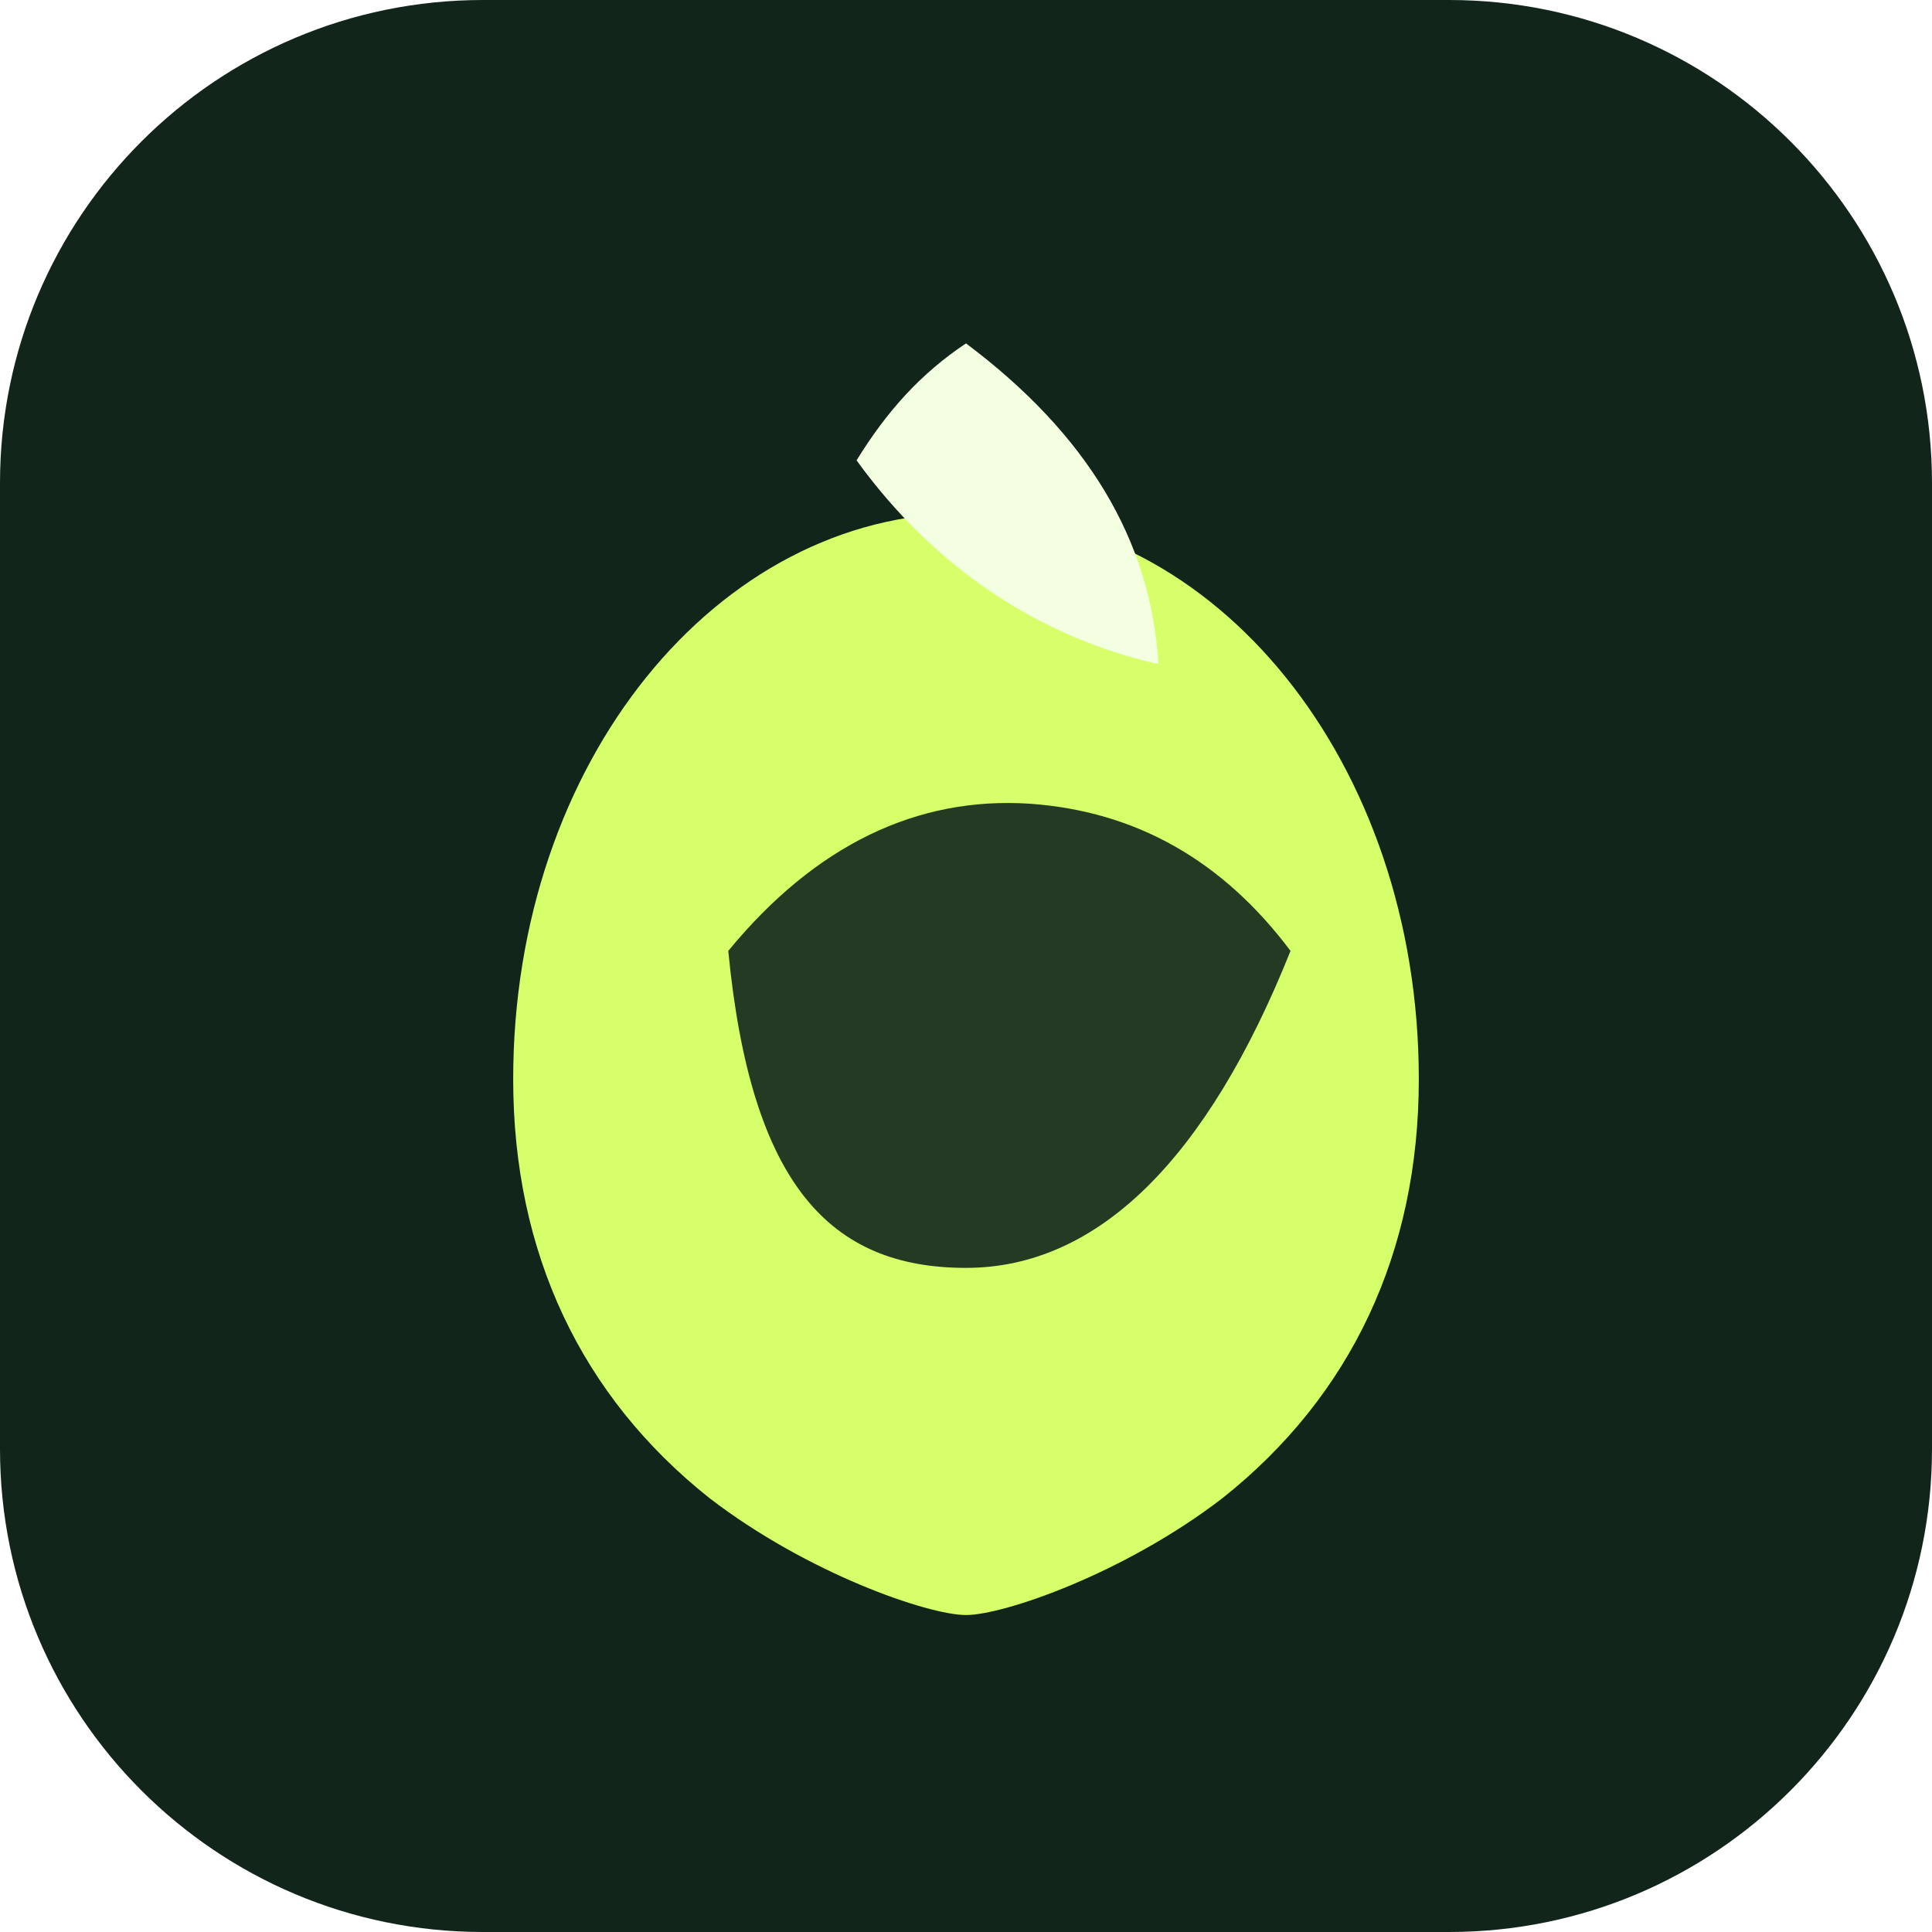
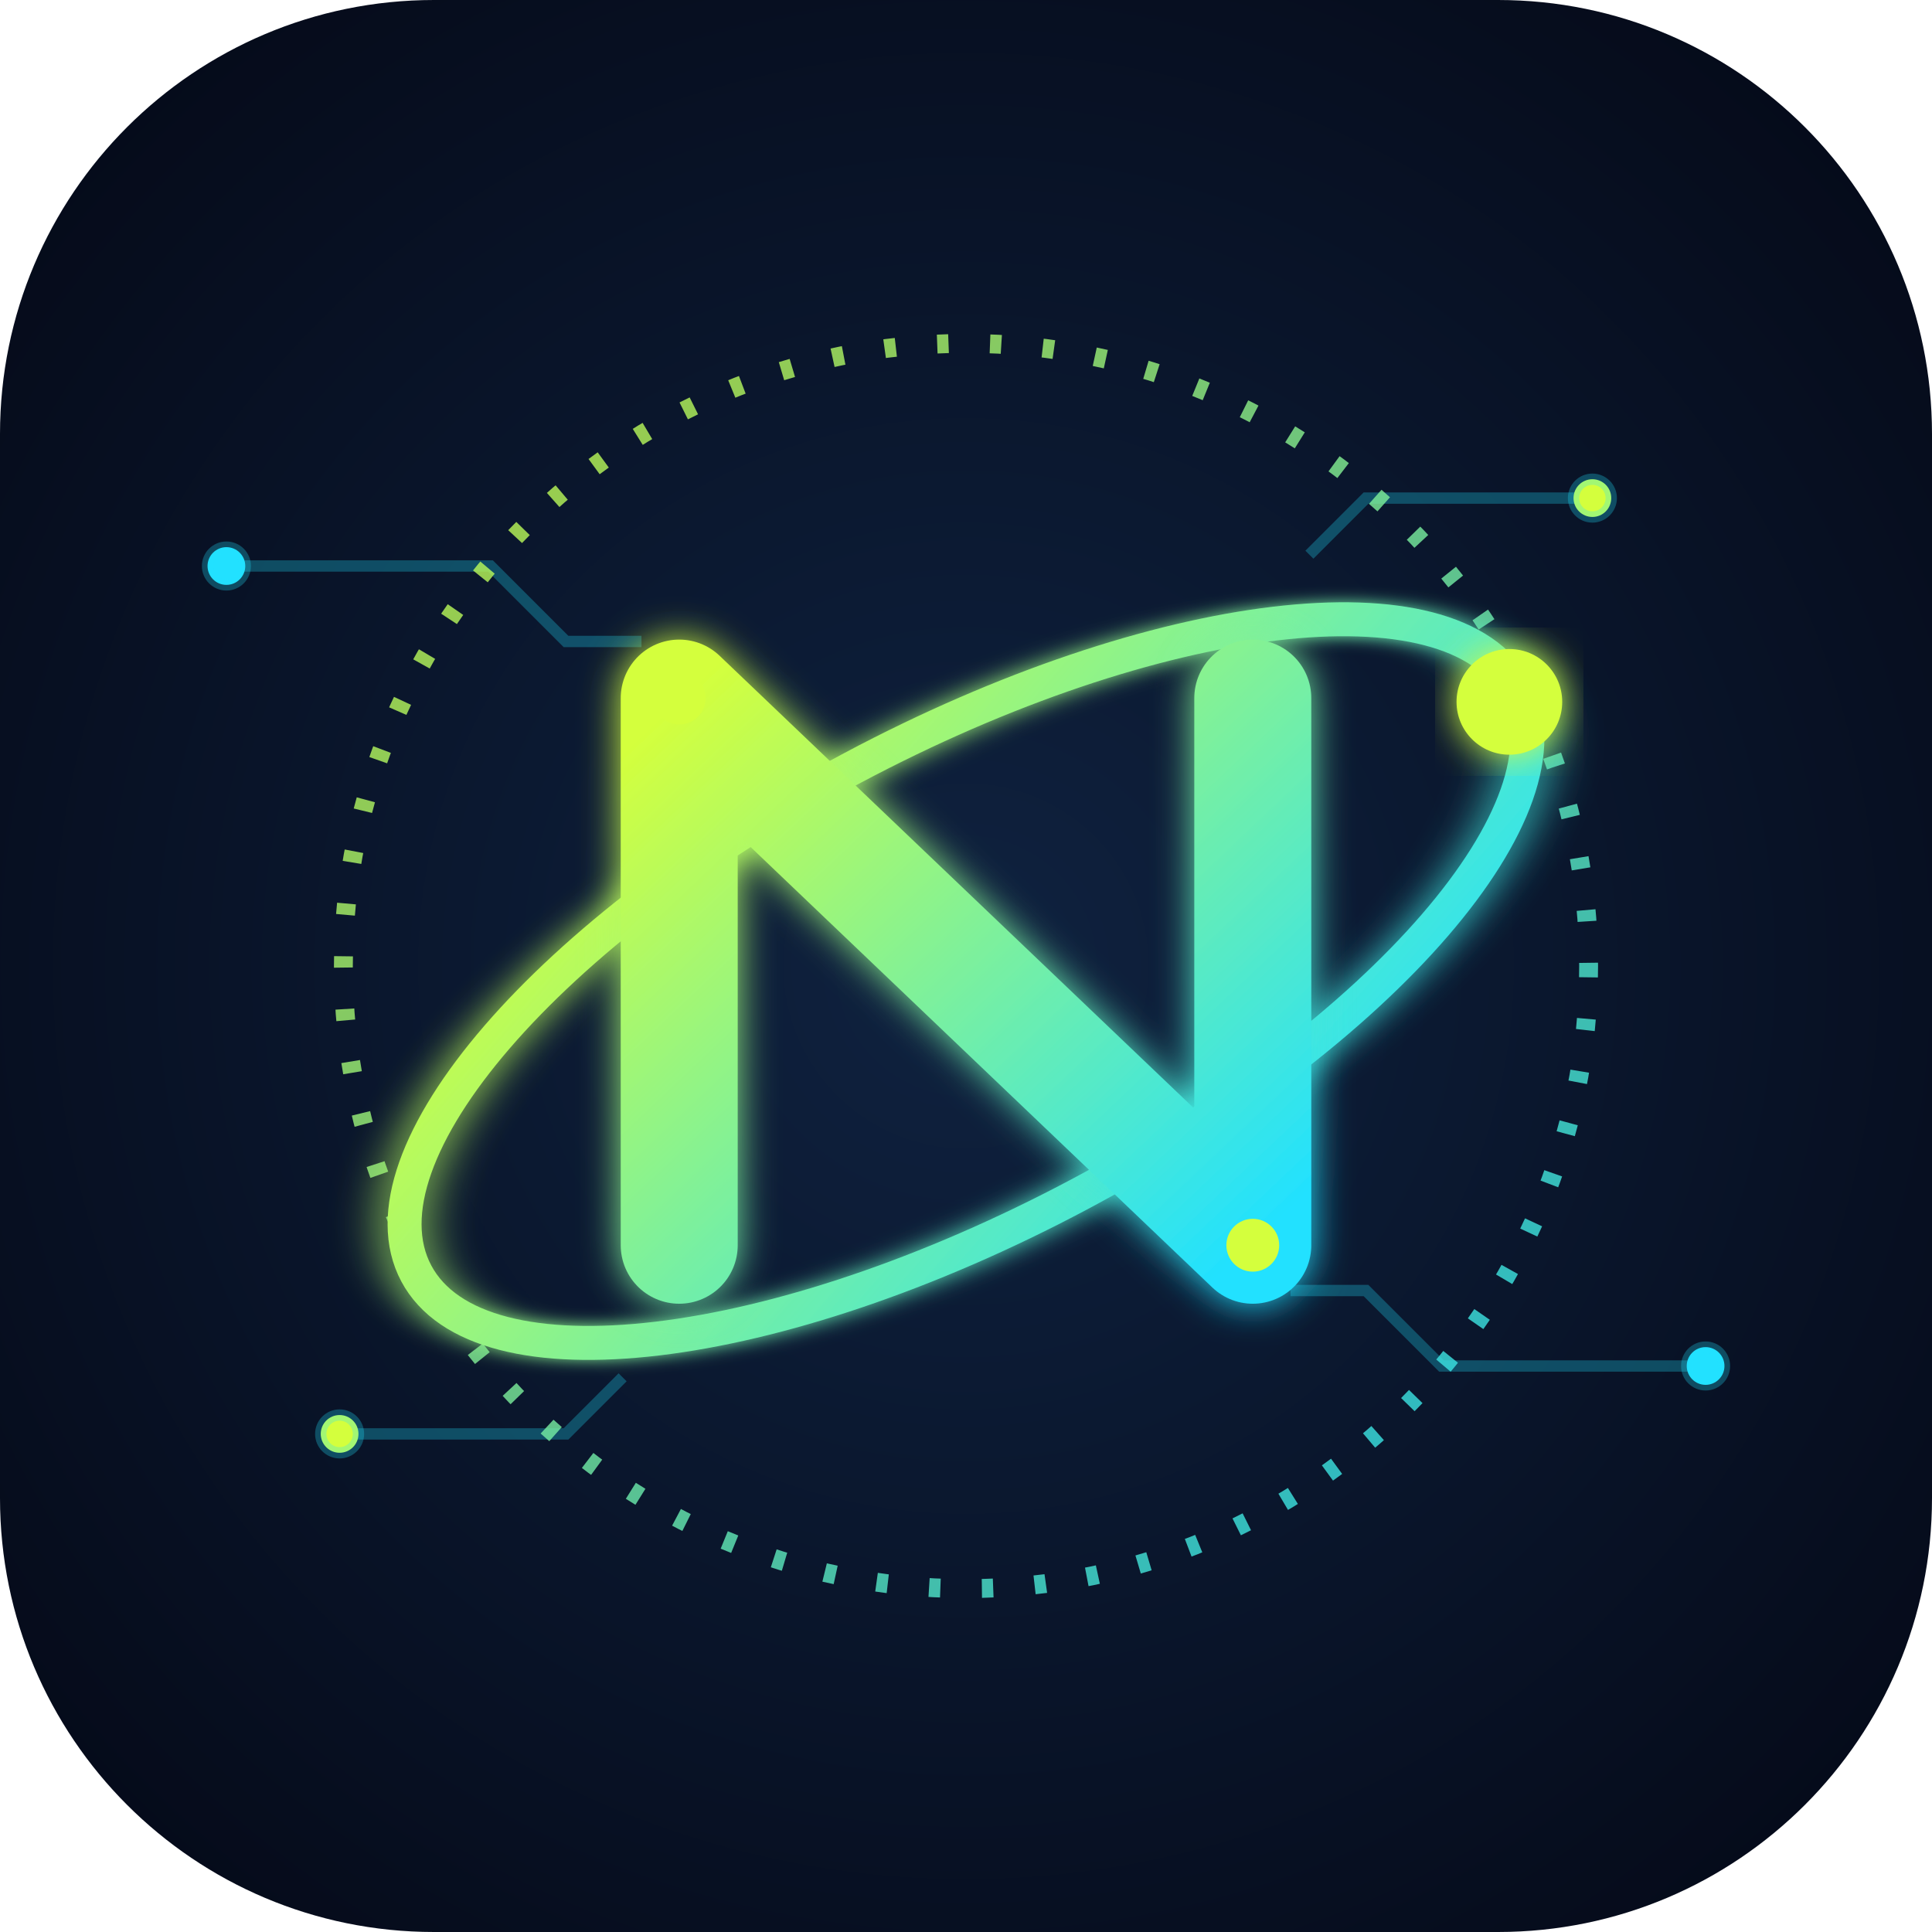
- <svg xmlns="http://www.w3.org/2000/svg" viewBox="0 0 512 512">
-   <rect width="512" height="512" rx="128" fill="#11251b" />
-   <path d="M136 286c0-84 54-150 120-150s120 66 120 150c0 46-18 84-52 111-26 20-58 31-68 31s-42-11-68-31c-34-27-52-65-52-111Z" fill="#d6ff69" />
-   <path d="M256 91c32 24 49 52 51 85-31-7-59-25-80-54 8-13 17-23 29-31Z" fill="#f3ffe0" />
-   <path d="M193 252c23-28 50-41 80-39 28 2 51 15 69 39-22 55-51 84-86 84-36 0-57-22-63-84Z" fill="#11251b" opacity=".9" />
+ <svg xmlns="http://www.w3.org/2000/svg" viewBox="0 0 1024 1024">
+   <clipPath id="r">
+     <rect width="1024" height="1024" rx="230" />
+   </clipPath>
+   <g clip-path="url(#r)">
+     <defs>
+       <radialGradient id="bg" cx="50%" cy="50%" r="75%">
+         <stop offset="0" stop-color="#0f2240" />
+         <stop offset="1" stop-color="#030612" />
+       </radialGradient>
+       <linearGradient id="g" x1="0" y1="0" x2="1" y2="1">
+         <stop offset="0" stop-color="#d4ff3d" />
+         <stop offset="1" stop-color="#22e1ff" />
+       </linearGradient>
+       <filter id="gl" x="-20%" y="-20%" width="140%" height="140%">
+         <feGaussianBlur in="SourceGraphic" stdDeviation="10" result="b" />
+         <feMerge>
+           <feMergeNode in="b" />
+           <feMergeNode in="SourceGraphic" />
+         </feMerge>
+       </filter>
+     </defs>
+     <rect width="1024" height="1024" fill="url(#bg)" />
+     <g stroke="#22e1ff" stroke-opacity=".28" stroke-width="6" fill="none">
+       <path d="M120 300 H260 L300 340 H340" />
+       <path d="M904 724 H764 L724 684 H684" />
+       <path d="M180 760 H300 L330 730" />
+       <path d="M844 264 H724 L694 294" />
+       <circle cx="120" cy="300" r="10" fill="#22e1ff" />
+       <circle cx="904" cy="724" r="10" fill="#22e1ff" />
+       <circle cx="180" cy="760" r="10" fill="#d4ff3d" />
+       <circle cx="844" cy="264" r="10" fill="#d4ff3d" />
+     </g>
+     <circle cx="512" cy="512" r="330" fill="none" stroke="url(#g)" stroke-width="10" stroke-dasharray="6 22" opacity=".8" />
+     <ellipse cx="512" cy="520" rx="330" ry="128" fill="none" stroke="url(#g)" stroke-width="18" transform="rotate(-28 512 520)" filter="url(#gl)" />
+     <path d="M360 660 V370 L664 660 V370" fill="none" stroke="url(#g)" stroke-width="62" stroke-linecap="round" stroke-linejoin="round" filter="url(#gl)" />
+     <g fill="#d4ff3d">
+       <circle cx="360" cy="370" r="14" />
+       <circle cx="664" cy="660" r="14" />
+     </g>
+     <circle cx="800" cy="372" r="28" fill="#d4ff3d" filter="url(#gl)" />
+   </g>
</svg>
